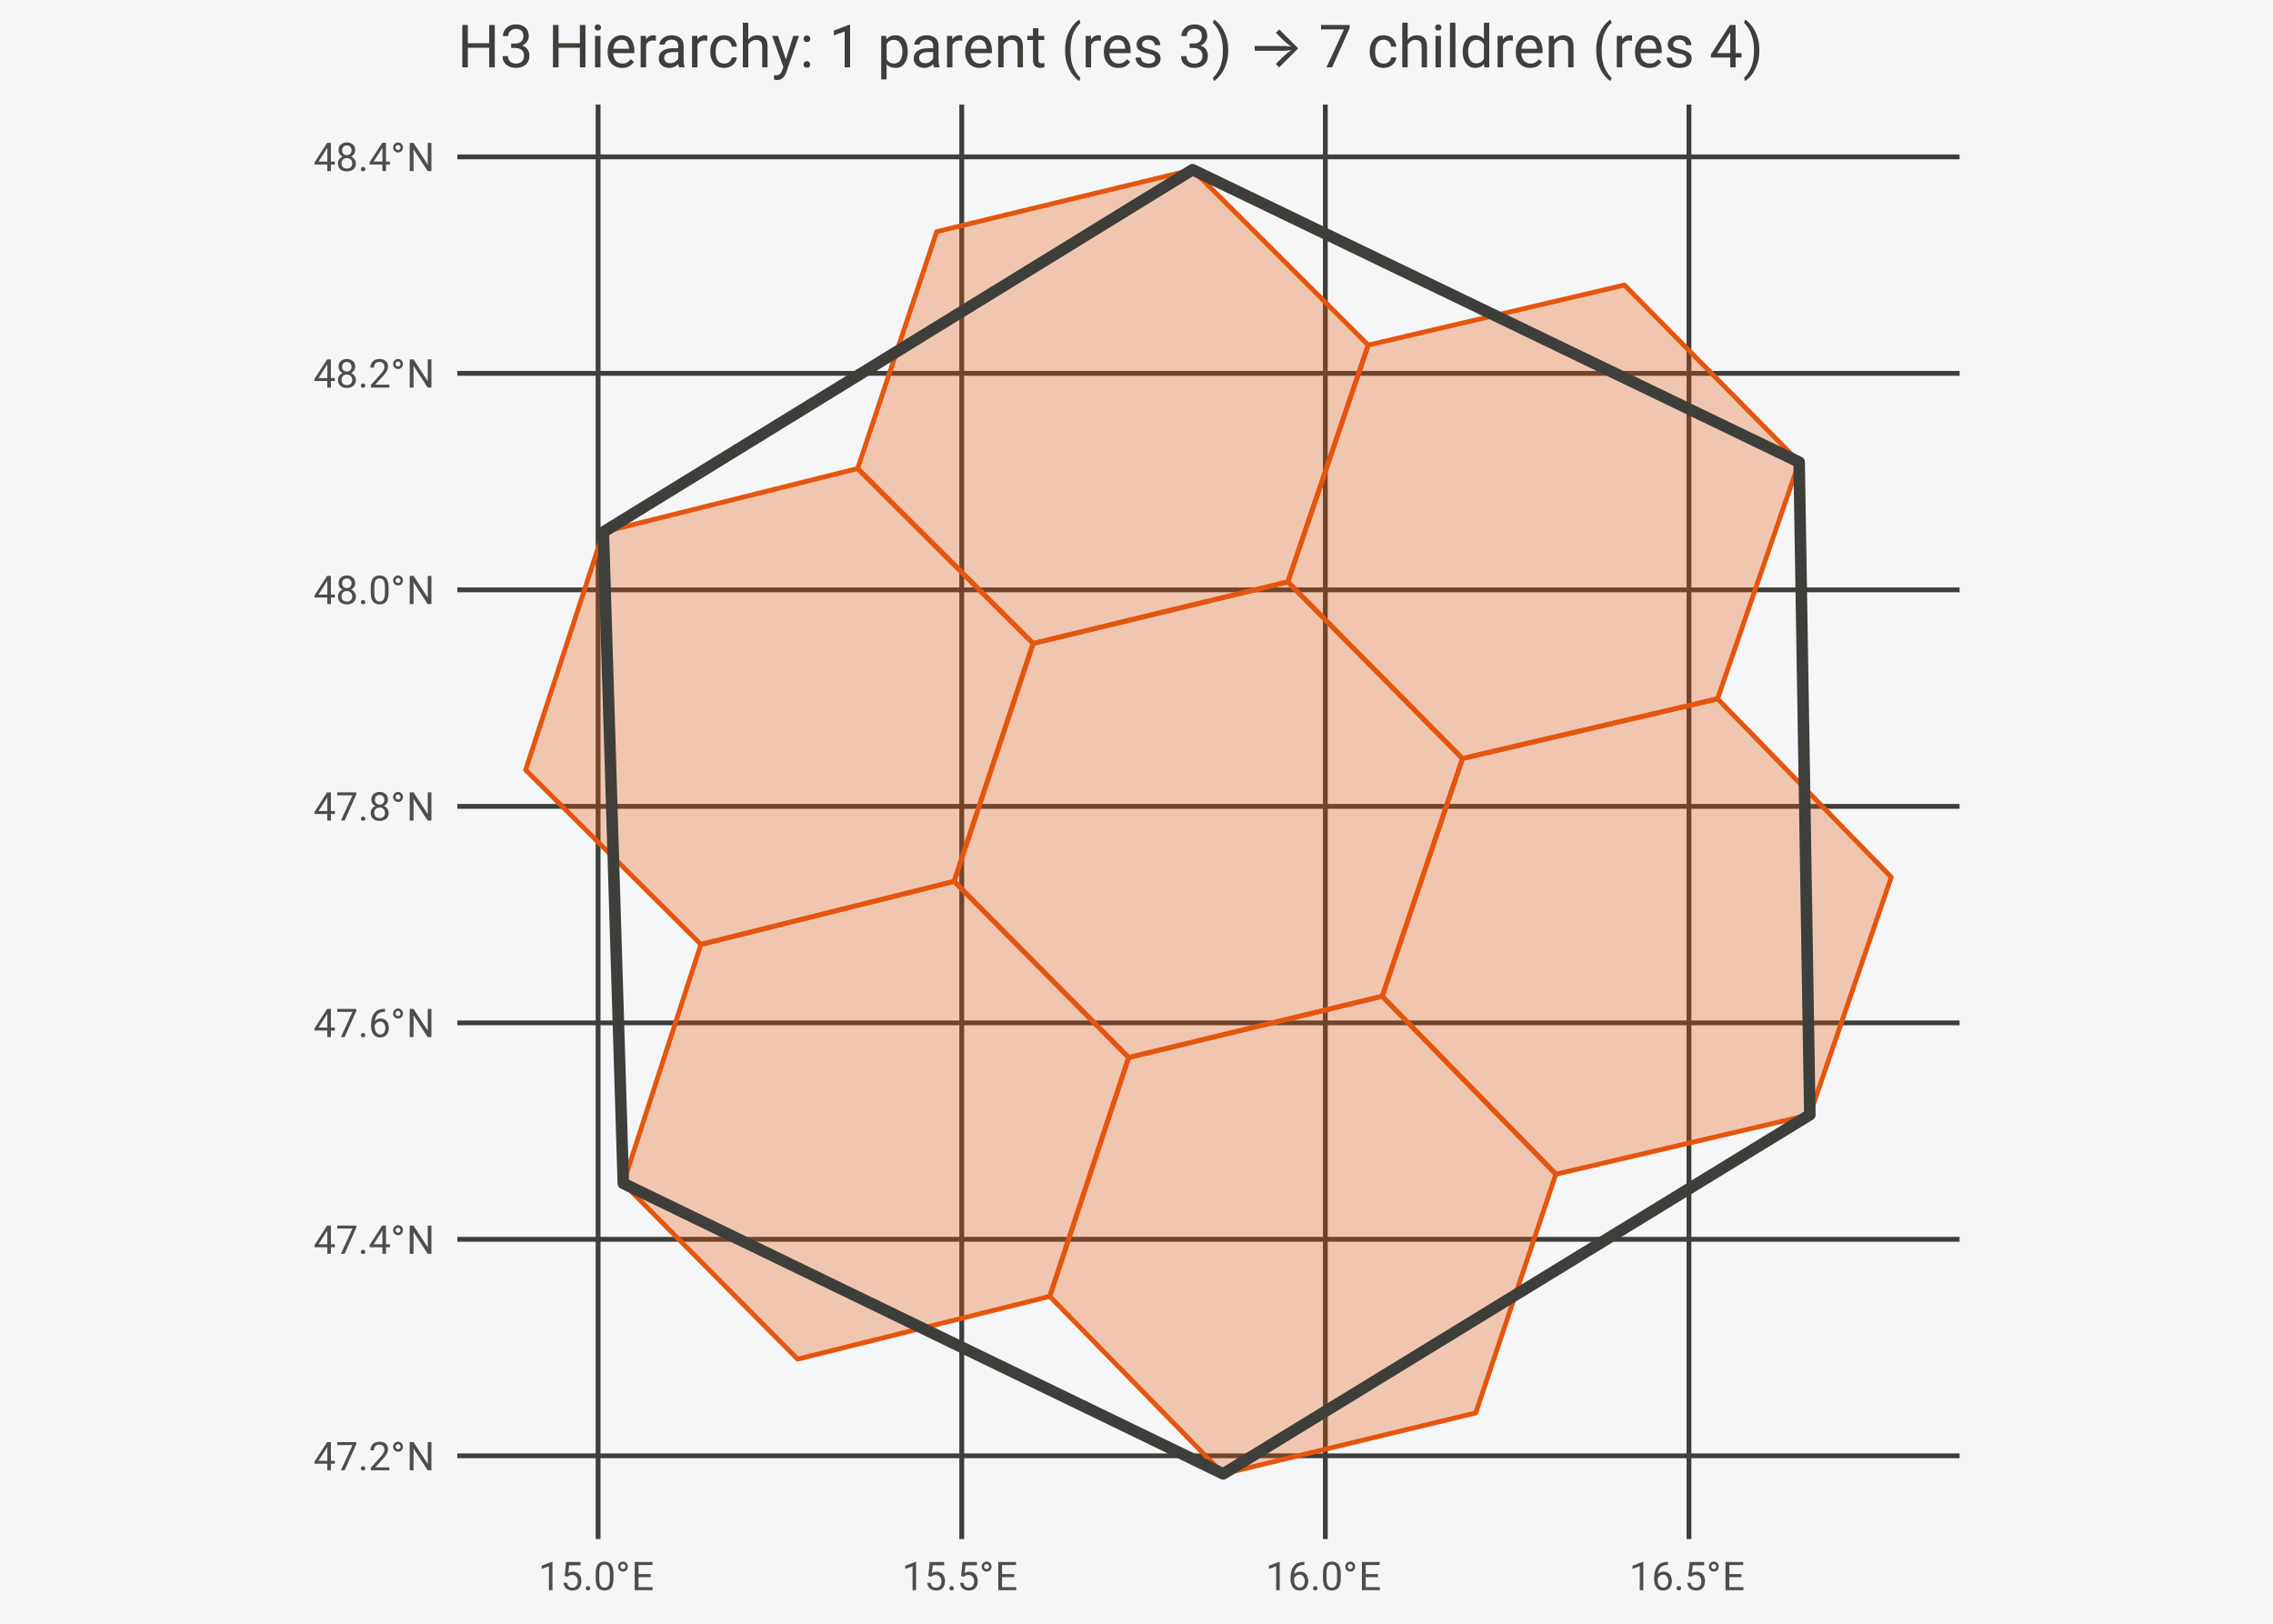
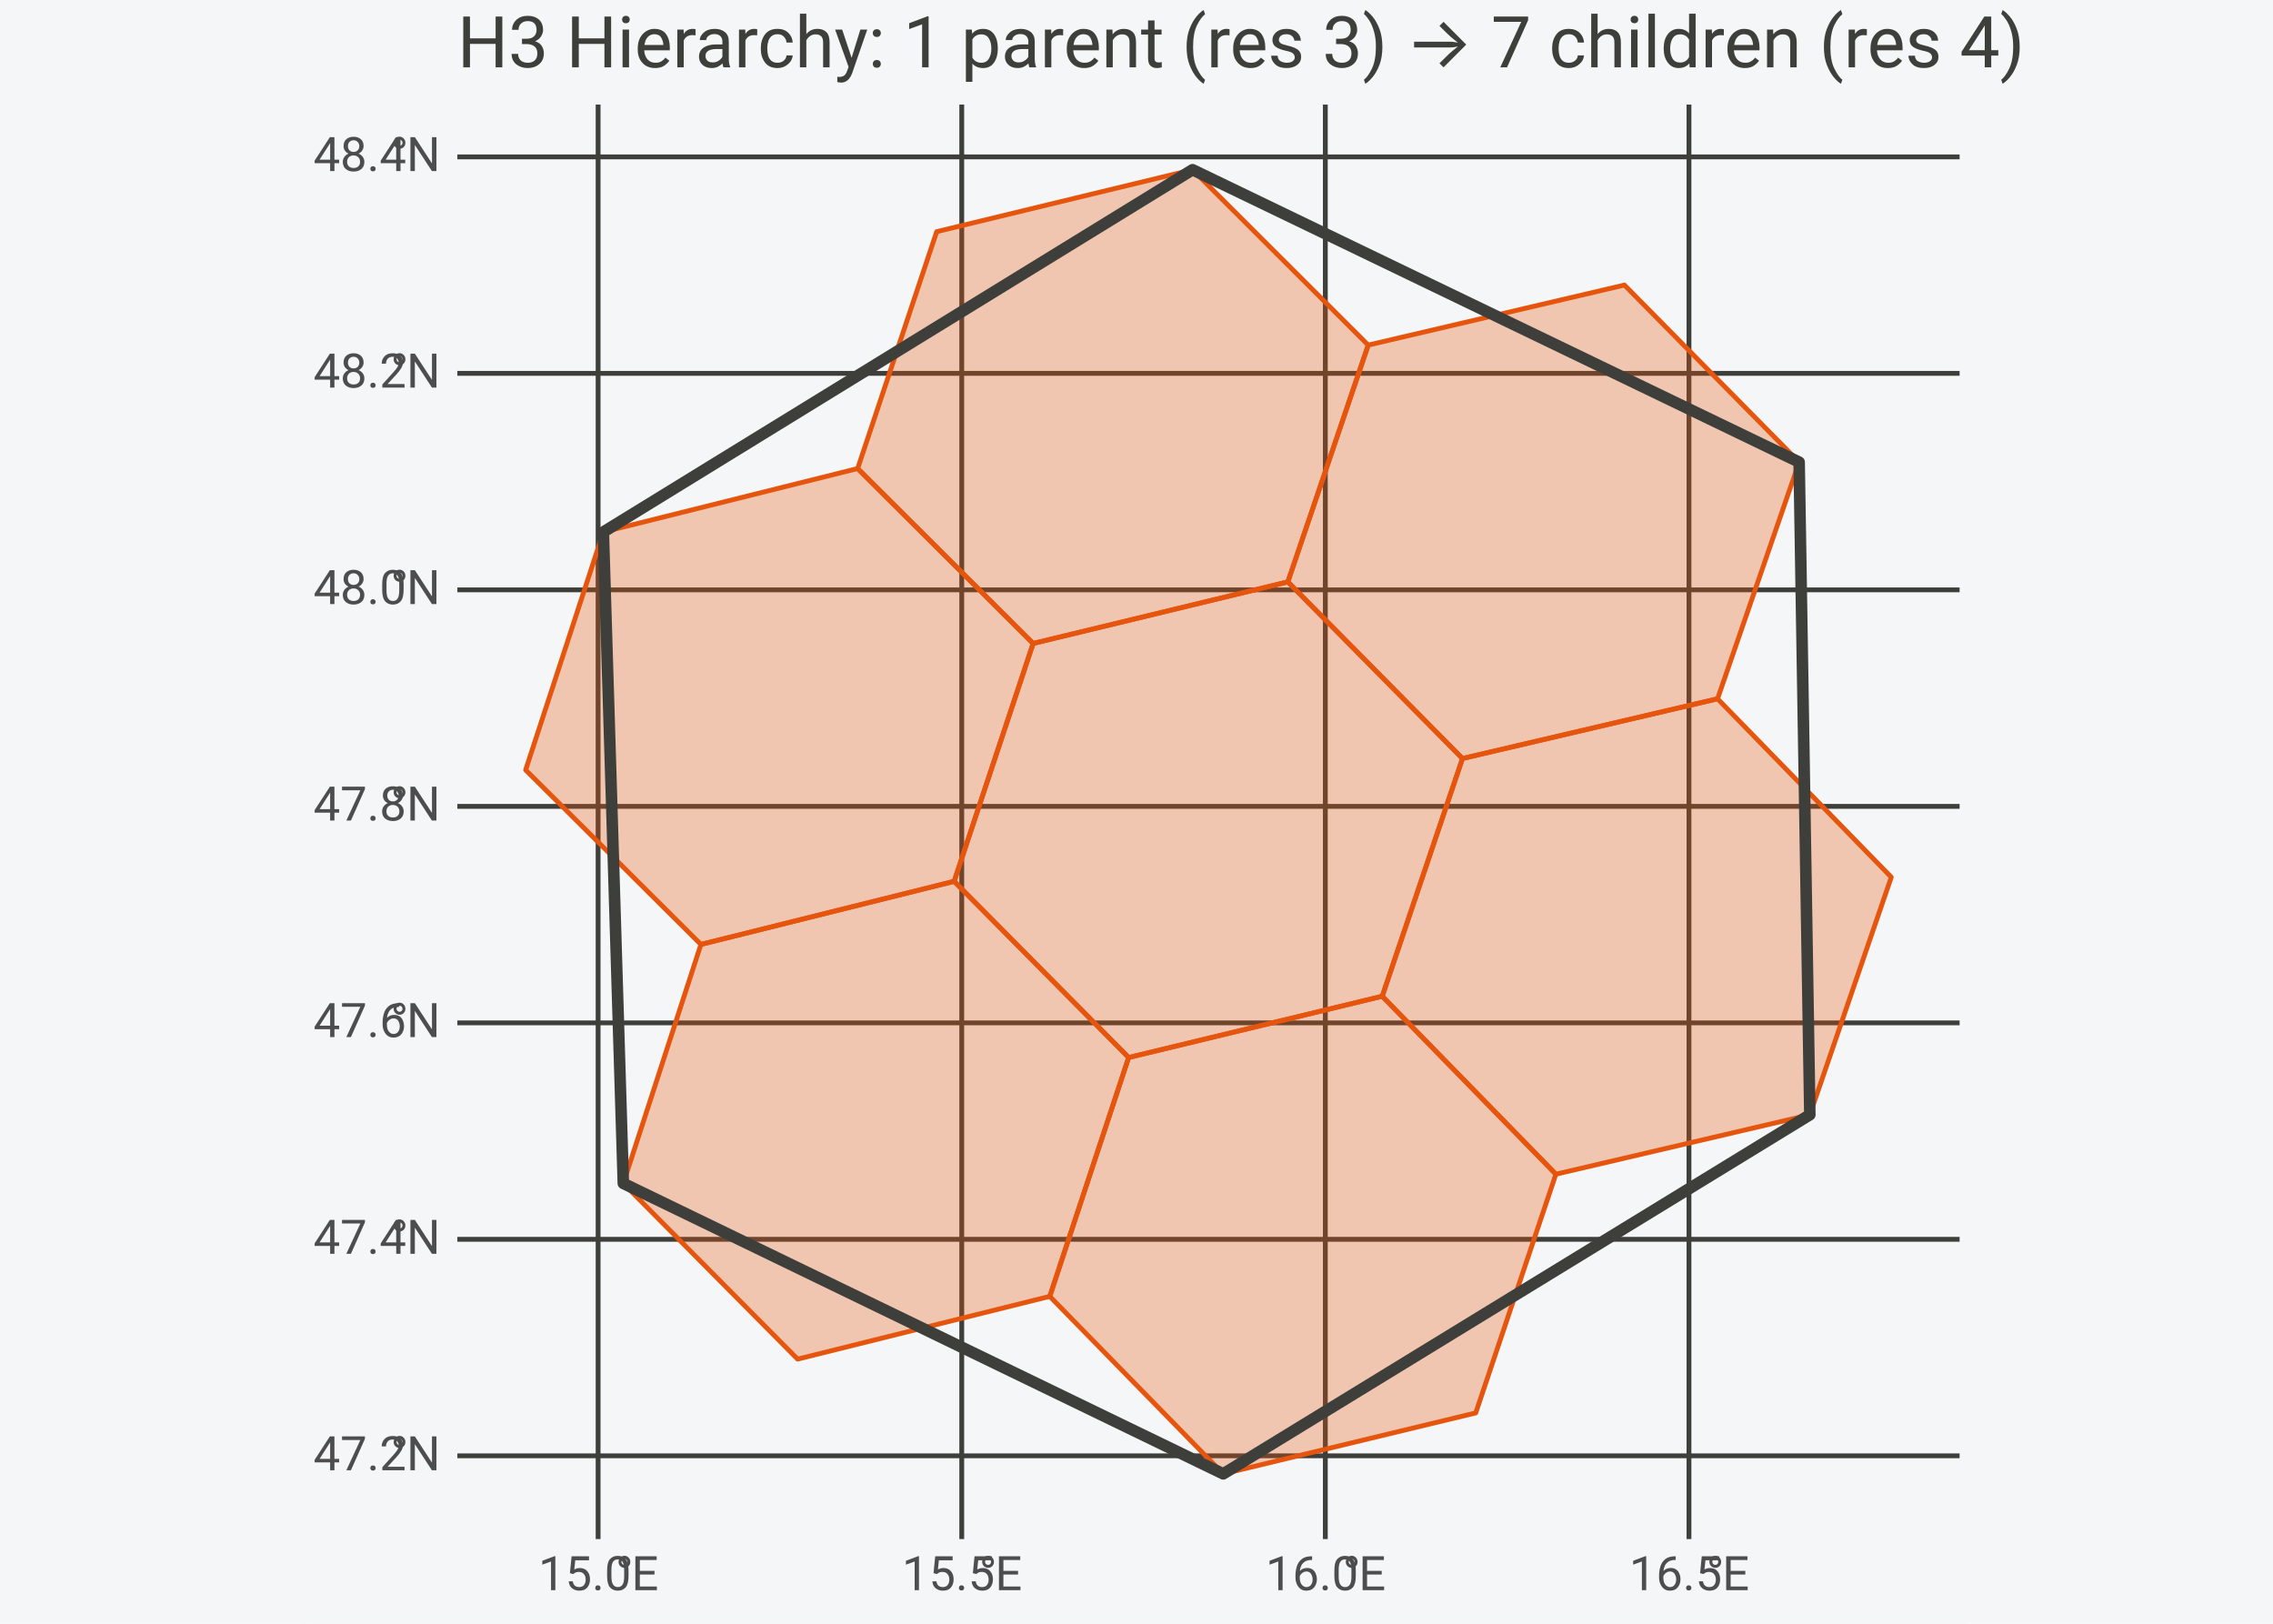
<svg xmlns="http://www.w3.org/2000/svg" width="504.00pt" height="360.00pt" viewBox="0 0 504.00 360.00">
  <g class="svglite">
    <defs>
      <style type="text/css">
    /* theme-aware-processed */
    .svglite line, .svglite polyline, .svglite polygon, .svglite path, .svglite circle {
      fill: none;
      stroke: #3E3F3A;
      stroke-linecap: round;
      stroke-linejoin: round;
      stroke-miterlimit: 10.00;
    }
    .svglite &gt; g &gt; rect {
      fill: none;
      stroke: #3E3F3A;
      stroke-linecap: round;
      stroke-linejoin: round;
      stroke-miterlimit: 10.00;
    }
    .svglite text {
      white-space: pre;
      fill: #3E3F3A;
    }
    .svglite g.glyphgroup path {
      fill: inherit;
      stroke: none;
    }
  </style>
    </defs>
    <rect width="100%" height="100%" style="stroke: none; fill: #F5F6F8;" />
    <defs>
      <clipPath id="cpMC4wMHw1MDQuMDB8MC4wMHwzNjAuMDA=">
        <rect x="0.00" y="0.00" width="504.00" height="360.00" />
      </clipPath>
    </defs>
    <g clip-path="url(#cpMC4wMHw1MDQuMDB8MC4wMHwzNjAuMDA=)">
</g>
    <defs>
      <clipPath id="cpNjQuMDJ8NDM5Ljk4fDAuMDB8MzYwLjAw">
        <rect x="64.02" y="0.00" width="375.97" height="360.00" />
      </clipPath>
    </defs>
    <g clip-path="url(#cpNjQuMDJ8NDM5Ljk4fDAuMDB8MzYwLjAw)">
      <rect rx="4" x="64.02" y="0.00" width="375.97" height="360.00" style="stroke-width: 1.07; stroke: none; fill: #F5F6F8;" />
    </g>
    <g clip-path="url(#cpMC4wMHw1MDQuMDB8MC4wMHwzNjAuMDA=)">
</g>
    <defs>
      <clipPath id="cpMTAxLjQxfDQzNC41MHwyMy4xOHwzNDEuMjI=">
        <rect x="101.41" y="23.18" width="333.10" height="318.05" />
      </clipPath>
    </defs>
    <g clip-path="url(#cpMTAxLjQxfDQzNC41MHwyMy4xOHwzNDEuMjI=)">
      <polyline points="132.62,341.22 132.62,339.74 132.62,335.86 132.62,331.98 132.62,328.11 132.62,324.23 132.62,320.35 132.62,316.47 132.62,312.59 132.62,308.71 132.62,304.83 132.62,300.95 132.62,297.08 132.62,293.20 132.62,289.32 132.62,285.44 132.62,281.56 132.62,277.68 132.62,273.80 132.62,269.93 132.62,266.05 132.62,262.17 132.62,258.29 132.62,254.41 132.62,250.53 132.62,246.65 132.62,242.78 132.62,238.90 132.62,235.02 132.62,231.14 132.62,227.26 132.62,223.38 132.62,219.50 132.62,215.62 132.62,211.75 132.62,207.87 132.62,203.99 132.62,200.11 132.62,196.23 132.62,192.35 132.62,188.47 132.62,184.60 132.62,180.72 132.62,176.84 132.62,172.96 132.62,169.08 132.62,165.20 132.62,161.32 132.62,157.45 132.62,153.57 132.62,149.69 132.62,145.81 132.62,141.93 132.62,138.05 132.62,134.17 132.62,130.29 132.62,126.42 132.62,122.54 132.62,118.66 132.62,114.78 132.62,110.90 132.62,107.02 132.62,103.14 132.62,99.27 132.62,95.39 132.62,91.51 132.62,87.63 132.62,83.75 132.62,79.87 132.62,75.99 132.62,72.12 132.62,68.24 132.62,64.36 132.62,60.48 132.62,56.60 132.62,52.72 132.62,48.84 132.62,44.96 132.62,41.09 132.62,37.21 132.62,33.33 132.62,29.45 132.62,25.57 132.62,23.18 " style="stroke-width: 1.07; stroke: #3E3F3A;" />
      <polyline points="213.25,341.22 213.25,339.74 213.25,335.86 213.25,331.98 213.25,328.11 213.25,324.23 213.25,320.35 213.25,316.47 213.25,312.59 213.25,308.71 213.25,304.83 213.25,300.95 213.25,297.08 213.25,293.20 213.25,289.32 213.25,285.44 213.25,281.56 213.25,277.68 213.25,273.80 213.25,269.93 213.25,266.05 213.25,262.17 213.25,258.29 213.25,254.41 213.25,250.53 213.25,246.65 213.25,242.78 213.25,238.90 213.25,235.02 213.25,231.14 213.25,227.26 213.25,223.38 213.25,219.50 213.25,215.62 213.25,211.75 213.25,207.87 213.25,203.99 213.25,200.11 213.25,196.23 213.25,192.35 213.25,188.47 213.25,184.60 213.25,180.72 213.25,176.84 213.25,172.96 213.25,169.08 213.25,165.20 213.25,161.32 213.25,157.45 213.25,153.57 213.25,149.69 213.25,145.81 213.25,141.93 213.25,138.05 213.25,134.17 213.25,130.29 213.25,126.42 213.25,122.54 213.25,118.66 213.25,114.78 213.25,110.90 213.25,107.02 213.25,103.14 213.25,99.27 213.25,95.39 213.25,91.51 213.25,87.63 213.25,83.75 213.25,79.87 213.25,75.99 213.25,72.12 213.25,68.24 213.25,64.36 213.25,60.48 213.25,56.60 213.25,52.72 213.25,48.84 213.25,44.96 213.25,41.09 213.25,37.21 213.25,33.33 213.25,29.45 213.25,25.57 213.25,23.18 " style="stroke-width: 1.07; stroke: #3E3F3A;" />
      <polyline points="293.87,341.22 293.87,339.74 293.87,335.86 293.87,331.98 293.87,328.11 293.87,324.23 293.87,320.35 293.87,316.47 293.87,312.59 293.87,308.71 293.87,304.83 293.87,300.95 293.87,297.08 293.87,293.20 293.87,289.32 293.87,285.44 293.87,281.56 293.87,277.68 293.87,273.80 293.87,269.93 293.87,266.05 293.87,262.17 293.87,258.29 293.87,254.41 293.87,250.53 293.87,246.65 293.87,242.78 293.87,238.90 293.87,235.02 293.87,231.14 293.87,227.26 293.87,223.38 293.87,219.50 293.87,215.62 293.87,211.75 293.87,207.87 293.87,203.99 293.87,200.11 293.87,196.23 293.87,192.35 293.87,188.47 293.87,184.60 293.87,180.72 293.87,176.84 293.87,172.96 293.87,169.08 293.87,165.20 293.87,161.32 293.87,157.45 293.87,153.57 293.87,149.69 293.87,145.81 293.87,141.93 293.87,138.05 293.87,134.17 293.87,130.29 293.87,126.42 293.87,122.54 293.87,118.66 293.87,114.78 293.87,110.90 293.87,107.02 293.87,103.14 293.87,99.27 293.87,95.39 293.87,91.51 293.87,87.63 293.87,83.75 293.87,79.87 293.87,75.99 293.87,72.12 293.87,68.24 293.87,64.36 293.87,60.48 293.87,56.60 293.87,52.72 293.87,48.84 293.87,44.96 293.87,41.09 293.87,37.21 293.87,33.33 293.87,29.45 293.87,25.57 293.87,23.18 " style="stroke-width: 1.07; stroke: #3E3F3A;" />
      <polyline points="374.50,341.22 374.50,339.74 374.50,335.86 374.50,331.98 374.50,328.11 374.50,324.23 374.50,320.35 374.50,316.47 374.50,312.59 374.50,308.71 374.50,304.83 374.50,300.95 374.50,297.08 374.50,293.20 374.50,289.32 374.50,285.44 374.50,281.56 374.50,277.68 374.50,273.80 374.50,269.93 374.50,266.05 374.50,262.17 374.50,258.29 374.50,254.41 374.50,250.53 374.50,246.65 374.50,242.78 374.50,238.90 374.50,235.02 374.50,231.14 374.50,227.26 374.50,223.38 374.50,219.50 374.50,215.62 374.50,211.75 374.50,207.87 374.50,203.99 374.50,200.11 374.50,196.23 374.50,192.35 374.50,188.47 374.50,184.60 374.50,180.72 374.50,176.84 374.50,172.96 374.50,169.08 374.50,165.20 374.50,161.32 374.50,157.45 374.50,153.57 374.50,149.69 374.50,145.81 374.50,141.93 374.50,138.05 374.50,134.17 374.50,130.29 374.50,126.42 374.50,122.54 374.50,118.66 374.50,114.78 374.50,110.90 374.50,107.02 374.50,103.14 374.50,99.27 374.50,95.39 374.50,91.51 374.50,87.63 374.50,83.75 374.50,79.87 374.50,75.99 374.50,72.12 374.50,68.24 374.50,64.36 374.50,60.48 374.50,56.60 374.50,52.72 374.50,48.84 374.50,44.96 374.50,41.09 374.50,37.21 374.50,33.33 374.50,29.45 374.50,25.57 374.50,23.18 " style="stroke-width: 1.07; stroke: #3E3F3A;" />
      <polyline points="101.41,322.77 104.93,322.77 109.01,322.77 113.08,322.77 117.15,322.77 121.22,322.77 125.29,322.77 129.37,322.77 133.44,322.77 137.51,322.77 141.58,322.77 145.65,322.77 149.73,322.77 153.80,322.77 157.87,322.77 161.94,322.77 166.01,322.77 170.09,322.77 174.16,322.77 178.23,322.77 182.30,322.77 186.37,322.77 190.45,322.77 194.52,322.77 198.59,322.77 202.66,322.77 206.73,322.77 210.81,322.77 214.88,322.77 218.95,322.77 223.02,322.77 227.09,322.77 231.17,322.77 235.24,322.77 239.31,322.77 243.38,322.77 247.45,322.77 251.53,322.77 255.60,322.77 259.67,322.77 263.74,322.77 267.81,322.77 271.89,322.77 275.96,322.77 280.03,322.77 284.10,322.77 288.17,322.77 292.25,322.77 296.32,322.77 300.39,322.77 304.46,322.77 308.53,322.77 312.61,322.77 316.68,322.77 320.75,322.77 324.82,322.77 328.89,322.77 332.97,322.77 337.04,322.77 341.11,322.77 345.18,322.77 349.25,322.77 353.33,322.77 357.40,322.77 361.47,322.77 365.54,322.77 369.61,322.77 373.69,322.77 377.76,322.77 381.83,322.77 385.90,322.77 389.97,322.77 394.05,322.77 398.12,322.77 402.19,322.77 406.26,322.77 410.33,322.77 414.41,322.77 418.48,322.77 422.55,322.77 426.62,322.77 430.69,322.77 434.50,322.77 " style="stroke-width: 1.07; stroke: #3E3F3A;" />
      <polyline points="101.41,274.77 104.93,274.77 109.01,274.77 113.08,274.77 117.15,274.77 121.22,274.77 125.29,274.77 129.37,274.77 133.44,274.77 137.51,274.77 141.58,274.77 145.65,274.77 149.73,274.77 153.80,274.77 157.87,274.77 161.94,274.77 166.01,274.77 170.09,274.77 174.16,274.77 178.23,274.77 182.30,274.77 186.37,274.77 190.45,274.77 194.52,274.77 198.59,274.77 202.66,274.77 206.73,274.77 210.81,274.77 214.88,274.77 218.95,274.77 223.02,274.77 227.09,274.77 231.17,274.77 235.24,274.77 239.31,274.77 243.38,274.77 247.45,274.77 251.53,274.77 255.60,274.77 259.67,274.77 263.74,274.77 267.81,274.77 271.89,274.77 275.96,274.77 280.03,274.77 284.10,274.77 288.17,274.77 292.25,274.77 296.32,274.77 300.39,274.77 304.46,274.77 308.53,274.77 312.61,274.77 316.68,274.77 320.75,274.77 324.82,274.77 328.89,274.77 332.97,274.77 337.04,274.77 341.11,274.77 345.18,274.77 349.25,274.77 353.33,274.77 357.40,274.77 361.47,274.77 365.54,274.77 369.61,274.77 373.69,274.77 377.76,274.77 381.83,274.77 385.90,274.77 389.97,274.77 394.05,274.77 398.12,274.77 402.19,274.77 406.26,274.77 410.33,274.77 414.41,274.77 418.48,274.77 422.55,274.77 426.62,274.77 430.69,274.77 434.50,274.77 " style="stroke-width: 1.07; stroke: #3E3F3A;" />
      <polyline points="101.41,226.78 104.93,226.78 109.01,226.78 113.08,226.78 117.15,226.78 121.22,226.78 125.29,226.78 129.37,226.78 133.44,226.78 137.51,226.78 141.58,226.78 145.65,226.78 149.73,226.78 153.80,226.78 157.87,226.78 161.94,226.78 166.01,226.78 170.09,226.78 174.16,226.78 178.23,226.78 182.30,226.78 186.37,226.78 190.45,226.78 194.52,226.78 198.59,226.78 202.66,226.78 206.73,226.78 210.81,226.78 214.88,226.78 218.95,226.78 223.02,226.78 227.09,226.78 231.17,226.78 235.24,226.78 239.31,226.78 243.38,226.78 247.45,226.78 251.53,226.78 255.60,226.78 259.67,226.78 263.74,226.78 267.81,226.78 271.89,226.78 275.96,226.78 280.03,226.78 284.10,226.78 288.17,226.78 292.25,226.78 296.32,226.78 300.39,226.78 304.46,226.78 308.53,226.78 312.61,226.78 316.68,226.78 320.75,226.78 324.82,226.78 328.89,226.78 332.97,226.78 337.04,226.78 341.11,226.78 345.18,226.78 349.25,226.78 353.33,226.78 357.40,226.78 361.47,226.78 365.54,226.78 369.61,226.78 373.69,226.78 377.76,226.78 381.83,226.78 385.90,226.78 389.97,226.78 394.05,226.78 398.12,226.78 402.19,226.78 406.26,226.78 410.33,226.78 414.41,226.78 418.48,226.78 422.55,226.78 426.62,226.78 430.69,226.78 434.50,226.78 " style="stroke-width: 1.07; stroke: #3E3F3A;" />
      <polyline points="101.41,178.78 104.93,178.78 109.01,178.78 113.08,178.78 117.15,178.78 121.22,178.78 125.29,178.78 129.37,178.78 133.44,178.78 137.51,178.78 141.58,178.78 145.65,178.78 149.73,178.78 153.80,178.78 157.87,178.78 161.94,178.78 166.01,178.78 170.09,178.78 174.16,178.78 178.23,178.78 182.30,178.78 186.37,178.78 190.45,178.78 194.52,178.78 198.59,178.78 202.66,178.78 206.73,178.78 210.81,178.78 214.88,178.78 218.95,178.78 223.02,178.78 227.09,178.78 231.17,178.78 235.24,178.78 239.31,178.78 243.38,178.78 247.45,178.78 251.53,178.78 255.60,178.78 259.67,178.78 263.74,178.78 267.81,178.78 271.89,178.78 275.96,178.78 280.03,178.78 284.10,178.78 288.17,178.78 292.25,178.78 296.32,178.78 300.39,178.78 304.46,178.78 308.53,178.78 312.61,178.78 316.68,178.78 320.75,178.78 324.82,178.78 328.89,178.78 332.97,178.78 337.04,178.78 341.11,178.78 345.18,178.78 349.25,178.78 353.33,178.78 357.40,178.78 361.47,178.78 365.54,178.78 369.61,178.78 373.69,178.78 377.76,178.78 381.83,178.78 385.90,178.78 389.97,178.78 394.05,178.78 398.12,178.78 402.19,178.78 406.26,178.78 410.33,178.78 414.41,178.78 418.48,178.78 422.55,178.78 426.62,178.78 430.69,178.78 434.50,178.78 " style="stroke-width: 1.07; stroke: #3E3F3A;" />
      <polyline points="101.41,130.78 104.93,130.78 109.01,130.78 113.08,130.78 117.15,130.78 121.22,130.78 125.29,130.78 129.37,130.78 133.44,130.78 137.51,130.78 141.58,130.78 145.65,130.78 149.73,130.78 153.80,130.78 157.87,130.78 161.94,130.78 166.01,130.78 170.09,130.78 174.16,130.78 178.23,130.78 182.30,130.78 186.37,130.78 190.45,130.78 194.52,130.78 198.59,130.78 202.66,130.78 206.73,130.78 210.81,130.78 214.88,130.78 218.95,130.78 223.02,130.78 227.09,130.78 231.17,130.78 235.24,130.78 239.31,130.78 243.38,130.78 247.45,130.78 251.53,130.78 255.60,130.78 259.67,130.78 263.74,130.78 267.81,130.78 271.89,130.78 275.96,130.78 280.03,130.78 284.10,130.78 288.17,130.78 292.25,130.78 296.32,130.78 300.39,130.78 304.46,130.78 308.53,130.78 312.61,130.78 316.68,130.78 320.75,130.78 324.82,130.78 328.89,130.78 332.97,130.78 337.04,130.78 341.11,130.78 345.18,130.78 349.25,130.78 353.33,130.78 357.40,130.78 361.47,130.78 365.54,130.78 369.61,130.78 373.69,130.78 377.76,130.78 381.83,130.78 385.90,130.78 389.97,130.78 394.05,130.78 398.12,130.78 402.19,130.78 406.26,130.78 410.33,130.78 414.41,130.78 418.48,130.78 422.55,130.78 426.62,130.78 430.69,130.78 434.50,130.78 " style="stroke-width: 1.07; stroke: #3E3F3A;" />
      <polyline points="101.41,82.78 104.93,82.78 109.01,82.78 113.08,82.78 117.15,82.78 121.22,82.78 125.29,82.78 129.37,82.78 133.44,82.78 137.51,82.78 141.58,82.78 145.65,82.78 149.73,82.78 153.80,82.78 157.87,82.78 161.94,82.78 166.01,82.78 170.09,82.78 174.16,82.78 178.23,82.78 182.30,82.78 186.37,82.78 190.45,82.78 194.52,82.78 198.59,82.78 202.66,82.78 206.73,82.78 210.81,82.78 214.88,82.78 218.95,82.78 223.02,82.78 227.09,82.78 231.17,82.78 235.24,82.78 239.31,82.78 243.38,82.78 247.45,82.78 251.53,82.78 255.60,82.78 259.67,82.78 263.74,82.78 267.81,82.78 271.89,82.78 275.96,82.78 280.03,82.78 284.10,82.78 288.17,82.78 292.25,82.78 296.32,82.78 300.39,82.78 304.46,82.78 308.53,82.78 312.61,82.78 316.68,82.78 320.75,82.78 324.82,82.78 328.89,82.78 332.97,82.78 337.04,82.78 341.11,82.78 345.18,82.78 349.25,82.78 353.33,82.78 357.40,82.78 361.47,82.78 365.54,82.78 369.61,82.78 373.69,82.78 377.76,82.78 381.83,82.78 385.90,82.78 389.97,82.78 394.05,82.78 398.12,82.78 402.19,82.78 406.26,82.78 410.33,82.78 414.41,82.78 418.48,82.78 422.55,82.78 426.62,82.78 430.69,82.78 434.50,82.78 " style="stroke-width: 1.07; stroke: #3E3F3A;" />
      <polyline points="101.41,34.78 104.93,34.78 109.01,34.78 113.08,34.78 117.15,34.78 121.22,34.78 125.29,34.78 129.37,34.78 133.44,34.78 137.51,34.78 141.58,34.78 145.65,34.78 149.73,34.78 153.80,34.78 157.87,34.78 161.94,34.78 166.01,34.78 170.09,34.78 174.16,34.78 178.23,34.78 182.30,34.78 186.37,34.78 190.45,34.78 194.52,34.78 198.59,34.78 202.66,34.78 206.73,34.78 210.81,34.78 214.88,34.78 218.95,34.78 223.02,34.78 227.09,34.78 231.17,34.78 235.24,34.78 239.31,34.78 243.38,34.78 247.45,34.78 251.53,34.78 255.60,34.78 259.67,34.78 263.74,34.78 267.81,34.78 271.89,34.78 275.96,34.78 280.03,34.78 284.10,34.78 288.17,34.78 292.25,34.78 296.32,34.78 300.39,34.78 304.46,34.78 308.53,34.78 312.61,34.78 316.68,34.78 320.75,34.78 324.82,34.78 328.89,34.78 332.97,34.78 337.04,34.78 341.11,34.78 345.18,34.78 349.25,34.78 353.33,34.78 357.40,34.78 361.47,34.78 365.54,34.78 369.61,34.78 373.69,34.78 377.76,34.78 381.83,34.78 385.90,34.78 389.97,34.78 394.05,34.78 398.12,34.78 402.19,34.78 406.26,34.78 410.33,34.78 414.41,34.78 418.48,34.78 422.55,34.78 426.62,34.78 430.69,34.78 434.50,34.78 " style="stroke-width: 1.07; stroke: #3E3F3A;" />
      <path d="M 229.08 142.66 L 211.57 195.40 L 250.26 234.46 L 306.49 220.88 L 324.28 168.17 L 285.56 129.01 L 229.08 142.66 Z" style="fill-rule: evenodd; fill: #E6550D; fill-opacity: 0.30; stroke-width: 1.07; stroke: #E6550D; stroke-linecap: butt;" />
      <path d="M 324.28 168.17 L 306.49 220.88 L 344.99 260.33 L 401.30 247.16 L 419.36 194.48 L 380.84 154.93 L 324.28 168.17 Z" style="fill-rule: evenodd; fill: #E6550D; fill-opacity: 0.30; stroke-width: 1.07; stroke: #E6550D; stroke-linecap: butt;" />
      <path d="M 155.42 209.39 L 138.21 262.37 L 176.86 301.33 L 232.77 287.42 L 250.26 234.46 L 211.57 195.40 L 155.42 209.39 Z" style="fill-rule: evenodd; fill: #E6550D; fill-opacity: 0.30; stroke-width: 1.07; stroke: #E6550D; stroke-linecap: butt;" />
      <path d="M 250.26 234.46 L 232.77 287.42 L 271.23 326.77 L 327.22 313.26 L 344.99 260.33 L 306.49 220.88 L 250.26 234.46 Z" style="fill-rule: evenodd; fill: #E6550D; fill-opacity: 0.30; stroke-width: 1.07; stroke: #E6550D; stroke-linecap: butt;" />
      <path d="M 207.70 51.36 L 190.17 103.88 L 229.08 142.66 L 285.56 129.01 L 303.38 76.51 L 264.43 37.63 L 207.70 51.36 Z" style="fill-rule: evenodd; fill: #E6550D; fill-opacity: 0.30; stroke-width: 1.07; stroke: #E6550D; stroke-linecap: butt;" />
      <path d="M 303.38 76.51 L 285.56 129.01 L 324.28 168.17 L 380.84 154.93 L 398.93 102.46 L 360.19 63.20 L 303.38 76.51 Z" style="fill-rule: evenodd; fill: #E6550D; fill-opacity: 0.30; stroke-width: 1.07; stroke: #E6550D; stroke-linecap: butt;" />
      <path d="M 133.78 117.95 L 116.55 170.71 L 155.42 209.39 L 211.57 195.40 L 229.08 142.66 L 190.17 103.88 L 133.78 117.95 Z" style="fill-rule: evenodd; fill: #E6550D; fill-opacity: 0.30; stroke-width: 1.07; stroke: #E6550D; stroke-linecap: butt;" />
      <path d="M 133.78 117.95 L 138.21 262.37 L 271.23 326.77 L 401.30 247.16 L 398.93 102.46 L 264.43 37.63 L 133.78 117.95 Z" style="fill-rule: evenodd; stroke-width: 2.56; stroke-linecap: butt;" />
    </g>
    <g clip-path="url(#cpMC4wMHw1MDQuMDB8MC4wMHwzNjAuMDA=)">
-       <text x="69.50" y="325.98" style="font-size: 8.80px;fill: #4D4D4D; font-family: &quot;Roboto&quot;, -apple-system, BlinkMacSystemFont, &quot;Segoe UI&quot;, system-ui, sans-serif;" textLength="17.11px" lengthAdjust="spacingAndGlyphs">47.2</text>
-       <text x="86.61" y="325.98" style="font-size: 8.80px;fill: #4D4D4D; font-family: &quot;Roboto&quot;, -apple-system, BlinkMacSystemFont, &quot;Segoe UI&quot;, system-ui, sans-serif;" textLength="3.52px" lengthAdjust="spacingAndGlyphs">°</text>
-       <text x="90.13" y="325.98" style="font-size: 8.80px;fill: #4D4D4D; font-family: &quot;Roboto&quot;, -apple-system, BlinkMacSystemFont, &quot;Segoe UI&quot;, system-ui, sans-serif;" textLength="6.36px" lengthAdjust="spacingAndGlyphs">N</text>
-       <text x="69.50" y="277.98" style="font-size: 8.80px;fill: #4D4D4D; font-family: &quot;Roboto&quot;, -apple-system, BlinkMacSystemFont, &quot;Segoe UI&quot;, system-ui, sans-serif;" textLength="17.11px" lengthAdjust="spacingAndGlyphs">47.4</text>
-       <text x="86.61" y="277.98" style="font-size: 8.80px;fill: #4D4D4D; font-family: &quot;Roboto&quot;, -apple-system, BlinkMacSystemFont, &quot;Segoe UI&quot;, system-ui, sans-serif;" textLength="3.52px" lengthAdjust="spacingAndGlyphs">°</text>
-       <text x="90.13" y="277.98" style="font-size: 8.80px;fill: #4D4D4D; font-family: &quot;Roboto&quot;, -apple-system, BlinkMacSystemFont, &quot;Segoe UI&quot;, system-ui, sans-serif;" textLength="6.36px" lengthAdjust="spacingAndGlyphs">N</text>
-       <text x="69.50" y="229.93" style="font-size: 8.80px;fill: #4D4D4D; font-family: &quot;Roboto&quot;, -apple-system, BlinkMacSystemFont, &quot;Segoe UI&quot;, system-ui, sans-serif;" textLength="17.11px" lengthAdjust="spacingAndGlyphs">47.6</text>
-       <text x="86.61" y="229.93" style="font-size: 8.80px;fill: #4D4D4D; font-family: &quot;Roboto&quot;, -apple-system, BlinkMacSystemFont, &quot;Segoe UI&quot;, system-ui, sans-serif;" textLength="3.52px" lengthAdjust="spacingAndGlyphs">°</text>
-       <text x="90.13" y="229.93" style="font-size: 8.80px;fill: #4D4D4D; font-family: &quot;Roboto&quot;, -apple-system, BlinkMacSystemFont, &quot;Segoe UI&quot;, system-ui, sans-serif;" textLength="6.36px" lengthAdjust="spacingAndGlyphs">N</text>
-       <text x="69.50" y="181.93" style="font-size: 8.80px;fill: #4D4D4D; font-family: &quot;Roboto&quot;, -apple-system, BlinkMacSystemFont, &quot;Segoe UI&quot;, system-ui, sans-serif;" textLength="17.11px" lengthAdjust="spacingAndGlyphs">47.8</text>
-       <text x="86.61" y="181.93" style="font-size: 8.80px;fill: #4D4D4D; font-family: &quot;Roboto&quot;, -apple-system, BlinkMacSystemFont, &quot;Segoe UI&quot;, system-ui, sans-serif;" textLength="3.52px" lengthAdjust="spacingAndGlyphs">°</text>
-       <text x="90.13" y="181.93" style="font-size: 8.80px;fill: #4D4D4D; font-family: &quot;Roboto&quot;, -apple-system, BlinkMacSystemFont, &quot;Segoe UI&quot;, system-ui, sans-serif;" textLength="6.36px" lengthAdjust="spacingAndGlyphs">N</text>
-       <text x="69.50" y="133.93" style="font-size: 8.80px;fill: #4D4D4D; font-family: &quot;Roboto&quot;, -apple-system, BlinkMacSystemFont, &quot;Segoe UI&quot;, system-ui, sans-serif;" textLength="17.11px" lengthAdjust="spacingAndGlyphs">48.0</text>
-       <text x="86.61" y="133.93" style="font-size: 8.80px;fill: #4D4D4D; font-family: &quot;Roboto&quot;, -apple-system, BlinkMacSystemFont, &quot;Segoe UI&quot;, system-ui, sans-serif;" textLength="3.52px" lengthAdjust="spacingAndGlyphs">°</text>
-       <text x="90.13" y="133.93" style="font-size: 8.80px;fill: #4D4D4D; font-family: &quot;Roboto&quot;, -apple-system, BlinkMacSystemFont, &quot;Segoe UI&quot;, system-ui, sans-serif;" textLength="6.36px" lengthAdjust="spacingAndGlyphs">N</text>
-       <text x="69.50" y="85.93" style="font-size: 8.80px;fill: #4D4D4D; font-family: &quot;Roboto&quot;, -apple-system, BlinkMacSystemFont, &quot;Segoe UI&quot;, system-ui, sans-serif;" textLength="17.11px" lengthAdjust="spacingAndGlyphs">48.2</text>
-       <text x="86.61" y="85.93" style="font-size: 8.80px;fill: #4D4D4D; font-family: &quot;Roboto&quot;, -apple-system, BlinkMacSystemFont, &quot;Segoe UI&quot;, system-ui, sans-serif;" textLength="3.52px" lengthAdjust="spacingAndGlyphs">°</text>
-       <text x="90.13" y="85.93" style="font-size: 8.80px;fill: #4D4D4D; font-family: &quot;Roboto&quot;, -apple-system, BlinkMacSystemFont, &quot;Segoe UI&quot;, system-ui, sans-serif;" textLength="6.36px" lengthAdjust="spacingAndGlyphs">N</text>
-       <text x="69.50" y="37.93" style="font-size: 8.80px;fill: #4D4D4D; font-family: &quot;Roboto&quot;, -apple-system, BlinkMacSystemFont, &quot;Segoe UI&quot;, system-ui, sans-serif;" textLength="17.11px" lengthAdjust="spacingAndGlyphs">48.4</text>
-       <text x="86.61" y="37.93" style="font-size: 8.80px;fill: #4D4D4D; font-family: &quot;Roboto&quot;, -apple-system, BlinkMacSystemFont, &quot;Segoe UI&quot;, system-ui, sans-serif;" textLength="3.52px" lengthAdjust="spacingAndGlyphs">°</text>
-       <text x="90.13" y="37.93" style="font-size: 8.80px;fill: #4D4D4D; font-family: &quot;Roboto&quot;, -apple-system, BlinkMacSystemFont, &quot;Segoe UI&quot;, system-ui, sans-serif;" textLength="6.36px" lengthAdjust="spacingAndGlyphs">N</text>
-       <text x="119.37" y="352.56" style="font-size: 8.80px;fill: #4D4D4D; font-family: &quot;Roboto&quot;, -apple-system, BlinkMacSystemFont, &quot;Segoe UI&quot;, system-ui, sans-serif;" textLength="17.11px" lengthAdjust="spacingAndGlyphs">15.0</text>
-       <text x="136.48" y="352.56" style="font-size: 8.80px;fill: #4D4D4D; font-family: &quot;Roboto&quot;, -apple-system, BlinkMacSystemFont, &quot;Segoe UI&quot;, system-ui, sans-serif;" textLength="3.52px" lengthAdjust="spacingAndGlyphs">°</text>
-       <text x="140.01" y="352.56" style="font-size: 8.80px;fill: #4D4D4D; font-family: &quot;Roboto&quot;, -apple-system, BlinkMacSystemFont, &quot;Segoe UI&quot;, system-ui, sans-serif;" textLength="5.88px" lengthAdjust="spacingAndGlyphs">E</text>
-       <text x="200.00" y="352.56" style="font-size: 8.80px;fill: #4D4D4D; font-family: &quot;Roboto&quot;, -apple-system, BlinkMacSystemFont, &quot;Segoe UI&quot;, system-ui, sans-serif;" textLength="17.11px" lengthAdjust="spacingAndGlyphs">15.5</text>
-       <text x="217.11" y="352.56" style="font-size: 8.80px;fill: #4D4D4D; font-family: &quot;Roboto&quot;, -apple-system, BlinkMacSystemFont, &quot;Segoe UI&quot;, system-ui, sans-serif;" textLength="3.52px" lengthAdjust="spacingAndGlyphs">°</text>
-       <text x="220.63" y="352.56" style="font-size: 8.80px;fill: #4D4D4D; font-family: &quot;Roboto&quot;, -apple-system, BlinkMacSystemFont, &quot;Segoe UI&quot;, system-ui, sans-serif;" textLength="5.88px" lengthAdjust="spacingAndGlyphs">E</text>
-       <text x="280.63" y="352.56" style="font-size: 8.80px;fill: #4D4D4D; font-family: &quot;Roboto&quot;, -apple-system, BlinkMacSystemFont, &quot;Segoe UI&quot;, system-ui, sans-serif;" textLength="17.11px" lengthAdjust="spacingAndGlyphs">16.0</text>
-       <text x="297.74" y="352.56" style="font-size: 8.80px;fill: #4D4D4D; font-family: &quot;Roboto&quot;, -apple-system, BlinkMacSystemFont, &quot;Segoe UI&quot;, system-ui, sans-serif;" textLength="3.52px" lengthAdjust="spacingAndGlyphs">°</text>
-       <text x="301.26" y="352.56" style="font-size: 8.80px;fill: #4D4D4D; font-family: &quot;Roboto&quot;, -apple-system, BlinkMacSystemFont, &quot;Segoe UI&quot;, system-ui, sans-serif;" textLength="5.88px" lengthAdjust="spacingAndGlyphs">E</text>
-       <text x="361.25" y="352.56" style="font-size: 8.80px;fill: #4D4D4D; font-family: &quot;Roboto&quot;, -apple-system, BlinkMacSystemFont, &quot;Segoe UI&quot;, system-ui, sans-serif;" textLength="17.11px" lengthAdjust="spacingAndGlyphs">16.5</text>
-       <text x="378.36" y="352.56" style="font-size: 8.80px;fill: #4D4D4D; font-family: &quot;Roboto&quot;, -apple-system, BlinkMacSystemFont, &quot;Segoe UI&quot;, system-ui, sans-serif;" textLength="3.52px" lengthAdjust="spacingAndGlyphs">°</text>
-       <text x="381.88" y="352.56" style="font-size: 8.80px;fill: #4D4D4D; font-family: &quot;Roboto&quot;, -apple-system, BlinkMacSystemFont, &quot;Segoe UI&quot;, system-ui, sans-serif;" textLength="5.88px" lengthAdjust="spacingAndGlyphs">E</text>
-       <text x="101.41" y="14.93" style="font-size: 13.20px; font-family: &quot;Roboto&quot;, -apple-system, BlinkMacSystemFont, &quot;Segoe UI&quot;, system-ui, sans-serif;" textLength="293.72px" lengthAdjust="spacingAndGlyphs">H3 Hierarchy: 1 parent (res 3) → 7 children (res 4)</text>
+       <text x="69.50" y="325.98" style="font-size: 0.88em;fill: #4D4D4D; font-family: &quot;Roboto&quot;, -apple-system, BlinkMacSystemFont, &quot;Segoe UI&quot;, system-ui, sans-serif;">47.2</text>
+       <text x="86.61" y="325.98" style="font-size: 0.88em;fill: #4D4D4D; font-family: &quot;Roboto&quot;, -apple-system, BlinkMacSystemFont, &quot;Segoe UI&quot;, system-ui, sans-serif;">°</text>
+       <text x="90.13" y="325.98" style="font-size: 0.88em;fill: #4D4D4D; font-family: &quot;Roboto&quot;, -apple-system, BlinkMacSystemFont, &quot;Segoe UI&quot;, system-ui, sans-serif;">N</text>
+       <text x="69.50" y="277.98" style="font-size: 0.88em;fill: #4D4D4D; font-family: &quot;Roboto&quot;, -apple-system, BlinkMacSystemFont, &quot;Segoe UI&quot;, system-ui, sans-serif;">47.4</text>
+       <text x="86.61" y="277.98" style="font-size: 0.88em;fill: #4D4D4D; font-family: &quot;Roboto&quot;, -apple-system, BlinkMacSystemFont, &quot;Segoe UI&quot;, system-ui, sans-serif;">°</text>
+       <text x="90.13" y="277.98" style="font-size: 0.88em;fill: #4D4D4D; font-family: &quot;Roboto&quot;, -apple-system, BlinkMacSystemFont, &quot;Segoe UI&quot;, system-ui, sans-serif;">N</text>
+       <text x="69.50" y="229.93" style="font-size: 0.88em;fill: #4D4D4D; font-family: &quot;Roboto&quot;, -apple-system, BlinkMacSystemFont, &quot;Segoe UI&quot;, system-ui, sans-serif;">47.6</text>
+       <text x="86.61" y="229.93" style="font-size: 0.88em;fill: #4D4D4D; font-family: &quot;Roboto&quot;, -apple-system, BlinkMacSystemFont, &quot;Segoe UI&quot;, system-ui, sans-serif;">°</text>
+       <text x="90.13" y="229.93" style="font-size: 0.88em;fill: #4D4D4D; font-family: &quot;Roboto&quot;, -apple-system, BlinkMacSystemFont, &quot;Segoe UI&quot;, system-ui, sans-serif;">N</text>
+       <text x="69.50" y="181.93" style="font-size: 0.88em;fill: #4D4D4D; font-family: &quot;Roboto&quot;, -apple-system, BlinkMacSystemFont, &quot;Segoe UI&quot;, system-ui, sans-serif;">47.8</text>
+       <text x="86.61" y="181.93" style="font-size: 0.88em;fill: #4D4D4D; font-family: &quot;Roboto&quot;, -apple-system, BlinkMacSystemFont, &quot;Segoe UI&quot;, system-ui, sans-serif;">°</text>
+       <text x="90.13" y="181.93" style="font-size: 0.88em;fill: #4D4D4D; font-family: &quot;Roboto&quot;, -apple-system, BlinkMacSystemFont, &quot;Segoe UI&quot;, system-ui, sans-serif;">N</text>
+       <text x="69.50" y="133.93" style="font-size: 0.88em;fill: #4D4D4D; font-family: &quot;Roboto&quot;, -apple-system, BlinkMacSystemFont, &quot;Segoe UI&quot;, system-ui, sans-serif;">48.0</text>
+       <text x="86.61" y="133.93" style="font-size: 0.88em;fill: #4D4D4D; font-family: &quot;Roboto&quot;, -apple-system, BlinkMacSystemFont, &quot;Segoe UI&quot;, system-ui, sans-serif;">°</text>
+       <text x="90.13" y="133.93" style="font-size: 0.88em;fill: #4D4D4D; font-family: &quot;Roboto&quot;, -apple-system, BlinkMacSystemFont, &quot;Segoe UI&quot;, system-ui, sans-serif;">N</text>
+       <text x="69.50" y="85.93" style="font-size: 0.88em;fill: #4D4D4D; font-family: &quot;Roboto&quot;, -apple-system, BlinkMacSystemFont, &quot;Segoe UI&quot;, system-ui, sans-serif;">48.2</text>
+       <text x="86.61" y="85.93" style="font-size: 0.88em;fill: #4D4D4D; font-family: &quot;Roboto&quot;, -apple-system, BlinkMacSystemFont, &quot;Segoe UI&quot;, system-ui, sans-serif;">°</text>
+       <text x="90.13" y="85.93" style="font-size: 0.88em;fill: #4D4D4D; font-family: &quot;Roboto&quot;, -apple-system, BlinkMacSystemFont, &quot;Segoe UI&quot;, system-ui, sans-serif;">N</text>
+       <text x="69.50" y="37.93" style="font-size: 0.88em;fill: #4D4D4D; font-family: &quot;Roboto&quot;, -apple-system, BlinkMacSystemFont, &quot;Segoe UI&quot;, system-ui, sans-serif;">48.4</text>
+       <text x="86.61" y="37.93" style="font-size: 0.88em;fill: #4D4D4D; font-family: &quot;Roboto&quot;, -apple-system, BlinkMacSystemFont, &quot;Segoe UI&quot;, system-ui, sans-serif;">°</text>
+       <text x="90.13" y="37.93" style="font-size: 0.88em;fill: #4D4D4D; font-family: &quot;Roboto&quot;, -apple-system, BlinkMacSystemFont, &quot;Segoe UI&quot;, system-ui, sans-serif;">N</text>
+       <text x="119.37" y="352.56" style="font-size: 0.88em;fill: #4D4D4D; font-family: &quot;Roboto&quot;, -apple-system, BlinkMacSystemFont, &quot;Segoe UI&quot;, system-ui, sans-serif;">15.0</text>
+       <text x="136.48" y="352.56" style="font-size: 0.88em;fill: #4D4D4D; font-family: &quot;Roboto&quot;, -apple-system, BlinkMacSystemFont, &quot;Segoe UI&quot;, system-ui, sans-serif;">°</text>
+       <text x="140.01" y="352.56" style="font-size: 0.88em;fill: #4D4D4D; font-family: &quot;Roboto&quot;, -apple-system, BlinkMacSystemFont, &quot;Segoe UI&quot;, system-ui, sans-serif;">E</text>
+       <text x="200.00" y="352.56" style="font-size: 0.88em;fill: #4D4D4D; font-family: &quot;Roboto&quot;, -apple-system, BlinkMacSystemFont, &quot;Segoe UI&quot;, system-ui, sans-serif;">15.5</text>
+       <text x="217.11" y="352.56" style="font-size: 0.88em;fill: #4D4D4D; font-family: &quot;Roboto&quot;, -apple-system, BlinkMacSystemFont, &quot;Segoe UI&quot;, system-ui, sans-serif;">°</text>
+       <text x="220.63" y="352.56" style="font-size: 0.88em;fill: #4D4D4D; font-family: &quot;Roboto&quot;, -apple-system, BlinkMacSystemFont, &quot;Segoe UI&quot;, system-ui, sans-serif;">E</text>
+       <text x="280.63" y="352.56" style="font-size: 0.88em;fill: #4D4D4D; font-family: &quot;Roboto&quot;, -apple-system, BlinkMacSystemFont, &quot;Segoe UI&quot;, system-ui, sans-serif;">16.0</text>
+       <text x="297.74" y="352.56" style="font-size: 0.88em;fill: #4D4D4D; font-family: &quot;Roboto&quot;, -apple-system, BlinkMacSystemFont, &quot;Segoe UI&quot;, system-ui, sans-serif;">°</text>
+       <text x="301.26" y="352.56" style="font-size: 0.88em;fill: #4D4D4D; font-family: &quot;Roboto&quot;, -apple-system, BlinkMacSystemFont, &quot;Segoe UI&quot;, system-ui, sans-serif;">E</text>
+       <text x="361.25" y="352.56" style="font-size: 0.88em;fill: #4D4D4D; font-family: &quot;Roboto&quot;, -apple-system, BlinkMacSystemFont, &quot;Segoe UI&quot;, system-ui, sans-serif;">16.5</text>
+       <text x="378.36" y="352.56" style="font-size: 0.88em;fill: #4D4D4D; font-family: &quot;Roboto&quot;, -apple-system, BlinkMacSystemFont, &quot;Segoe UI&quot;, system-ui, sans-serif;">°</text>
+       <text x="381.88" y="352.56" style="font-size: 0.88em;fill: #4D4D4D; font-family: &quot;Roboto&quot;, -apple-system, BlinkMacSystemFont, &quot;Segoe UI&quot;, system-ui, sans-serif;">E</text>
+       <text x="101.41" y="14.93" style="font-size: 1.32em; font-family: &quot;Roboto&quot;, -apple-system, BlinkMacSystemFont, &quot;Segoe UI&quot;, system-ui, sans-serif;">H3 Hierarchy: 1 parent (res 3) → 7 children (res 4)</text>
    </g>
  </g>
</svg>
